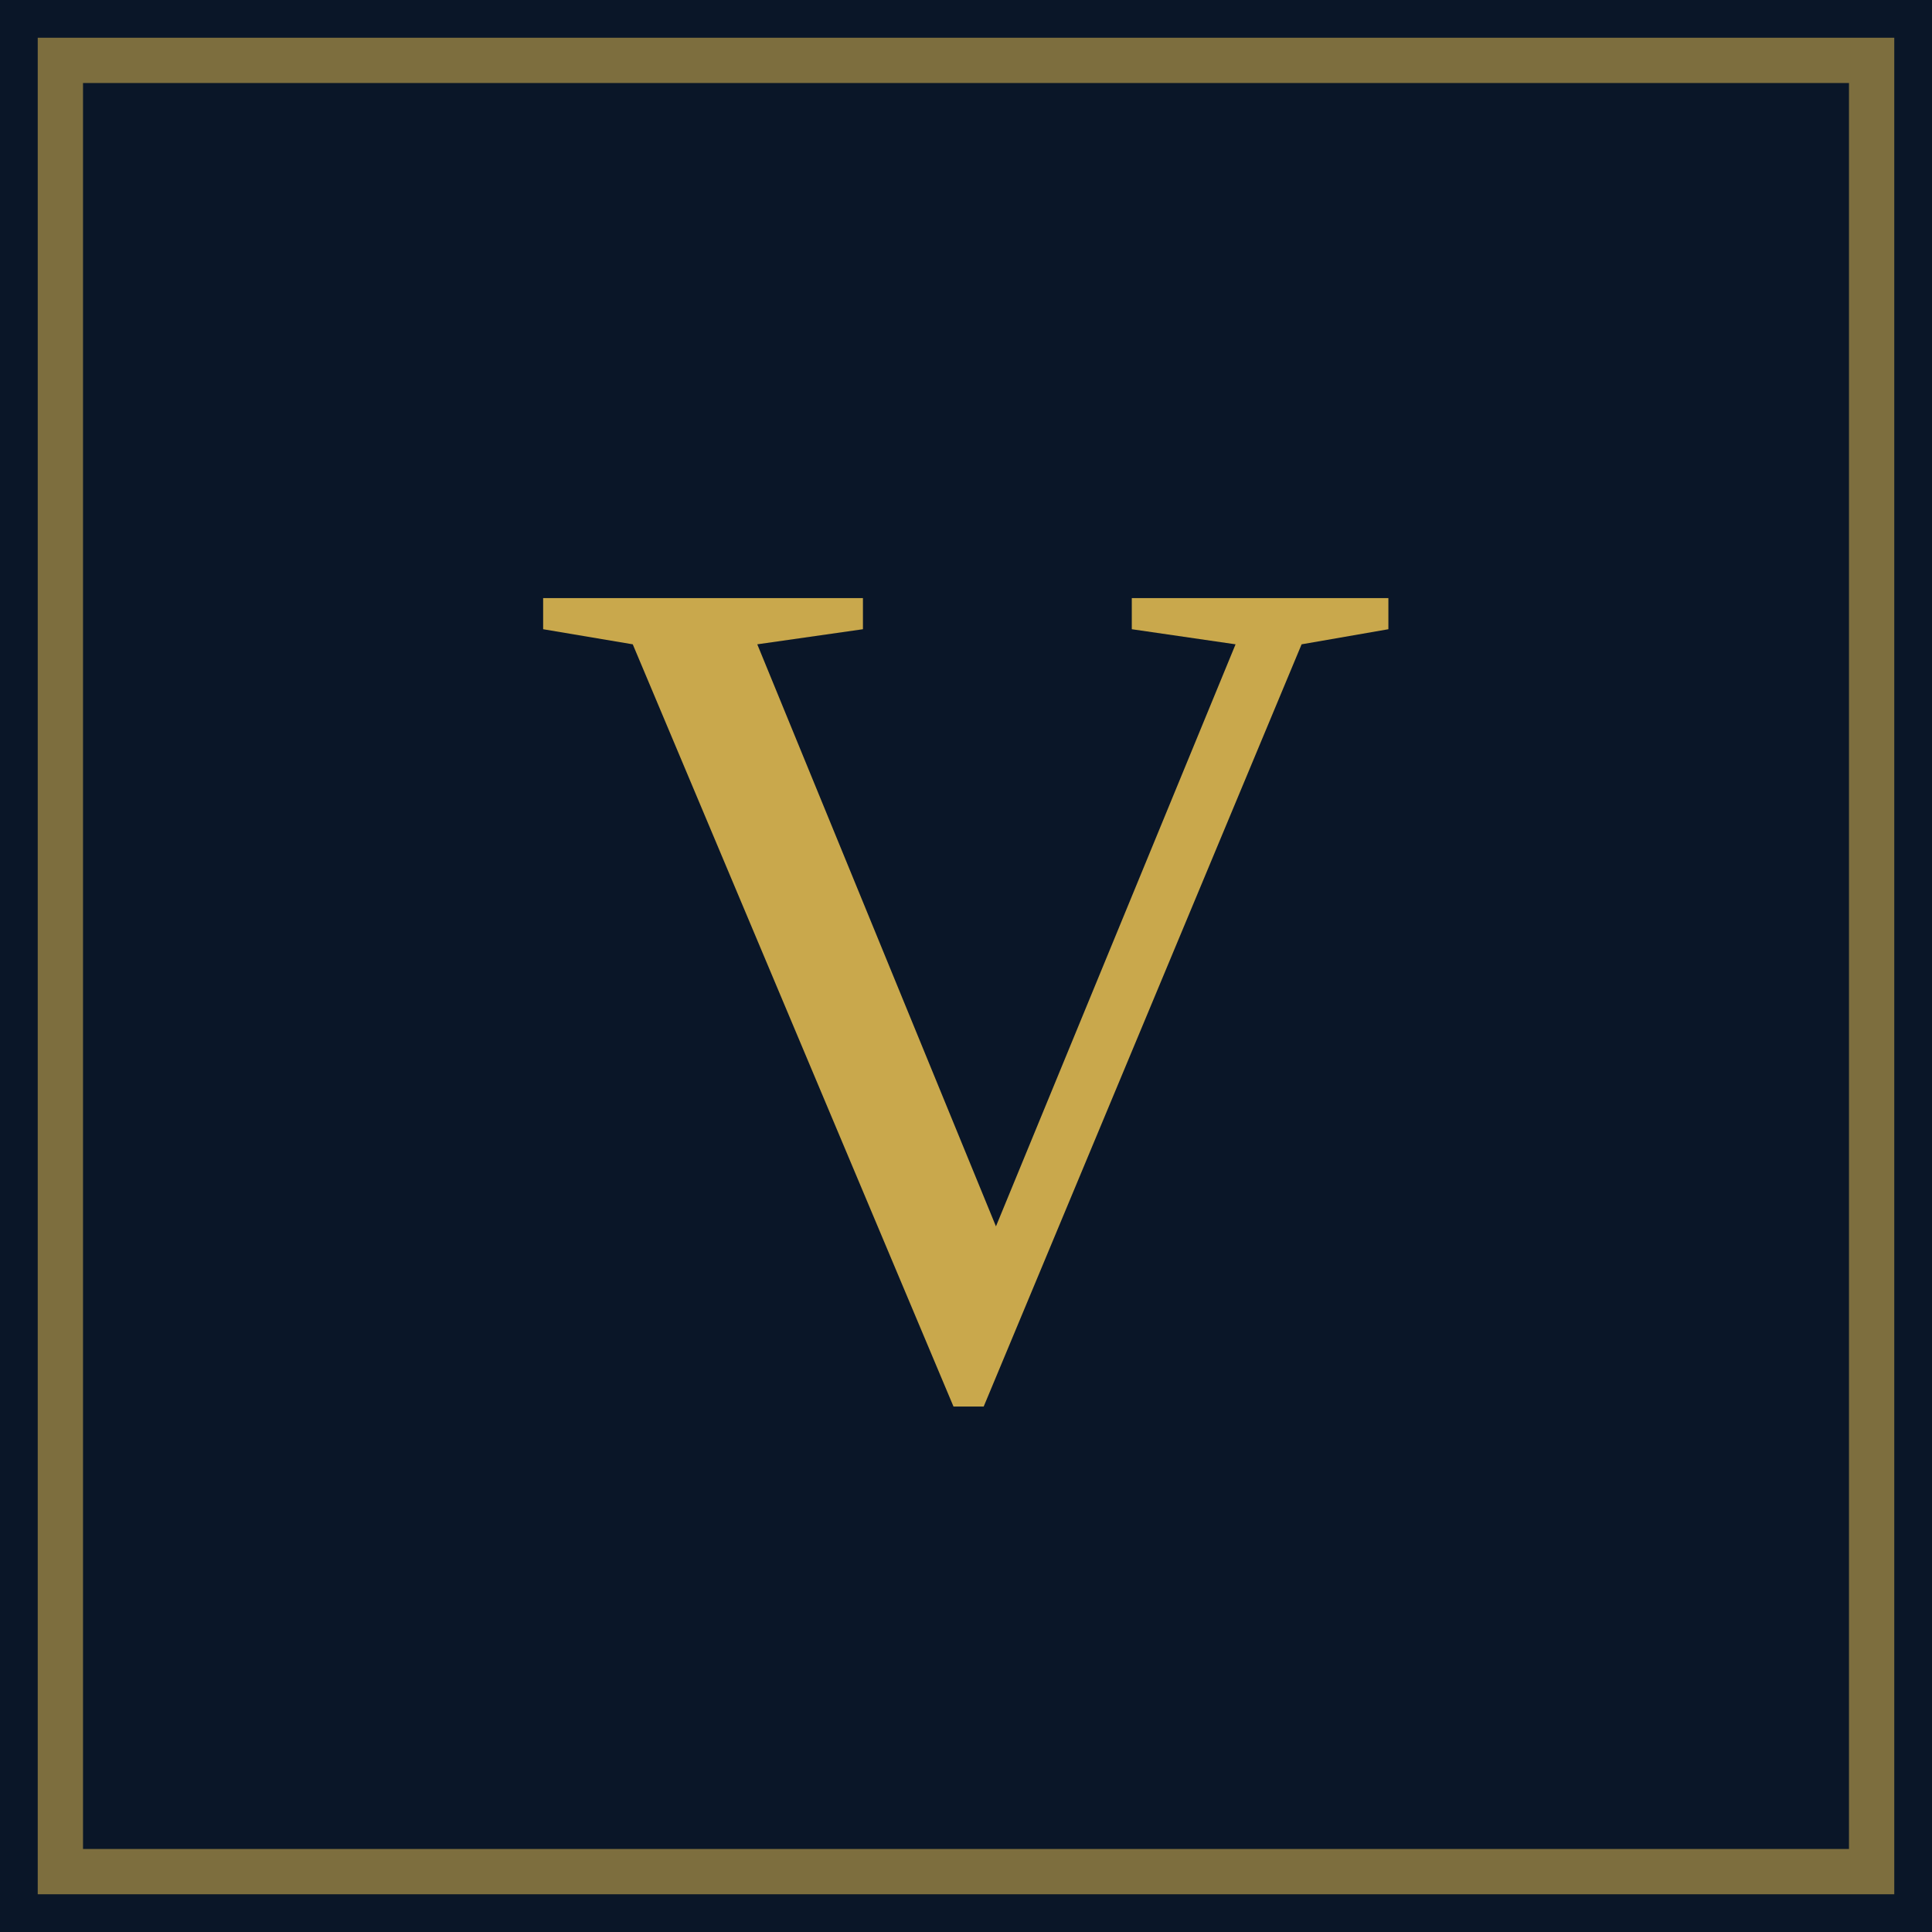
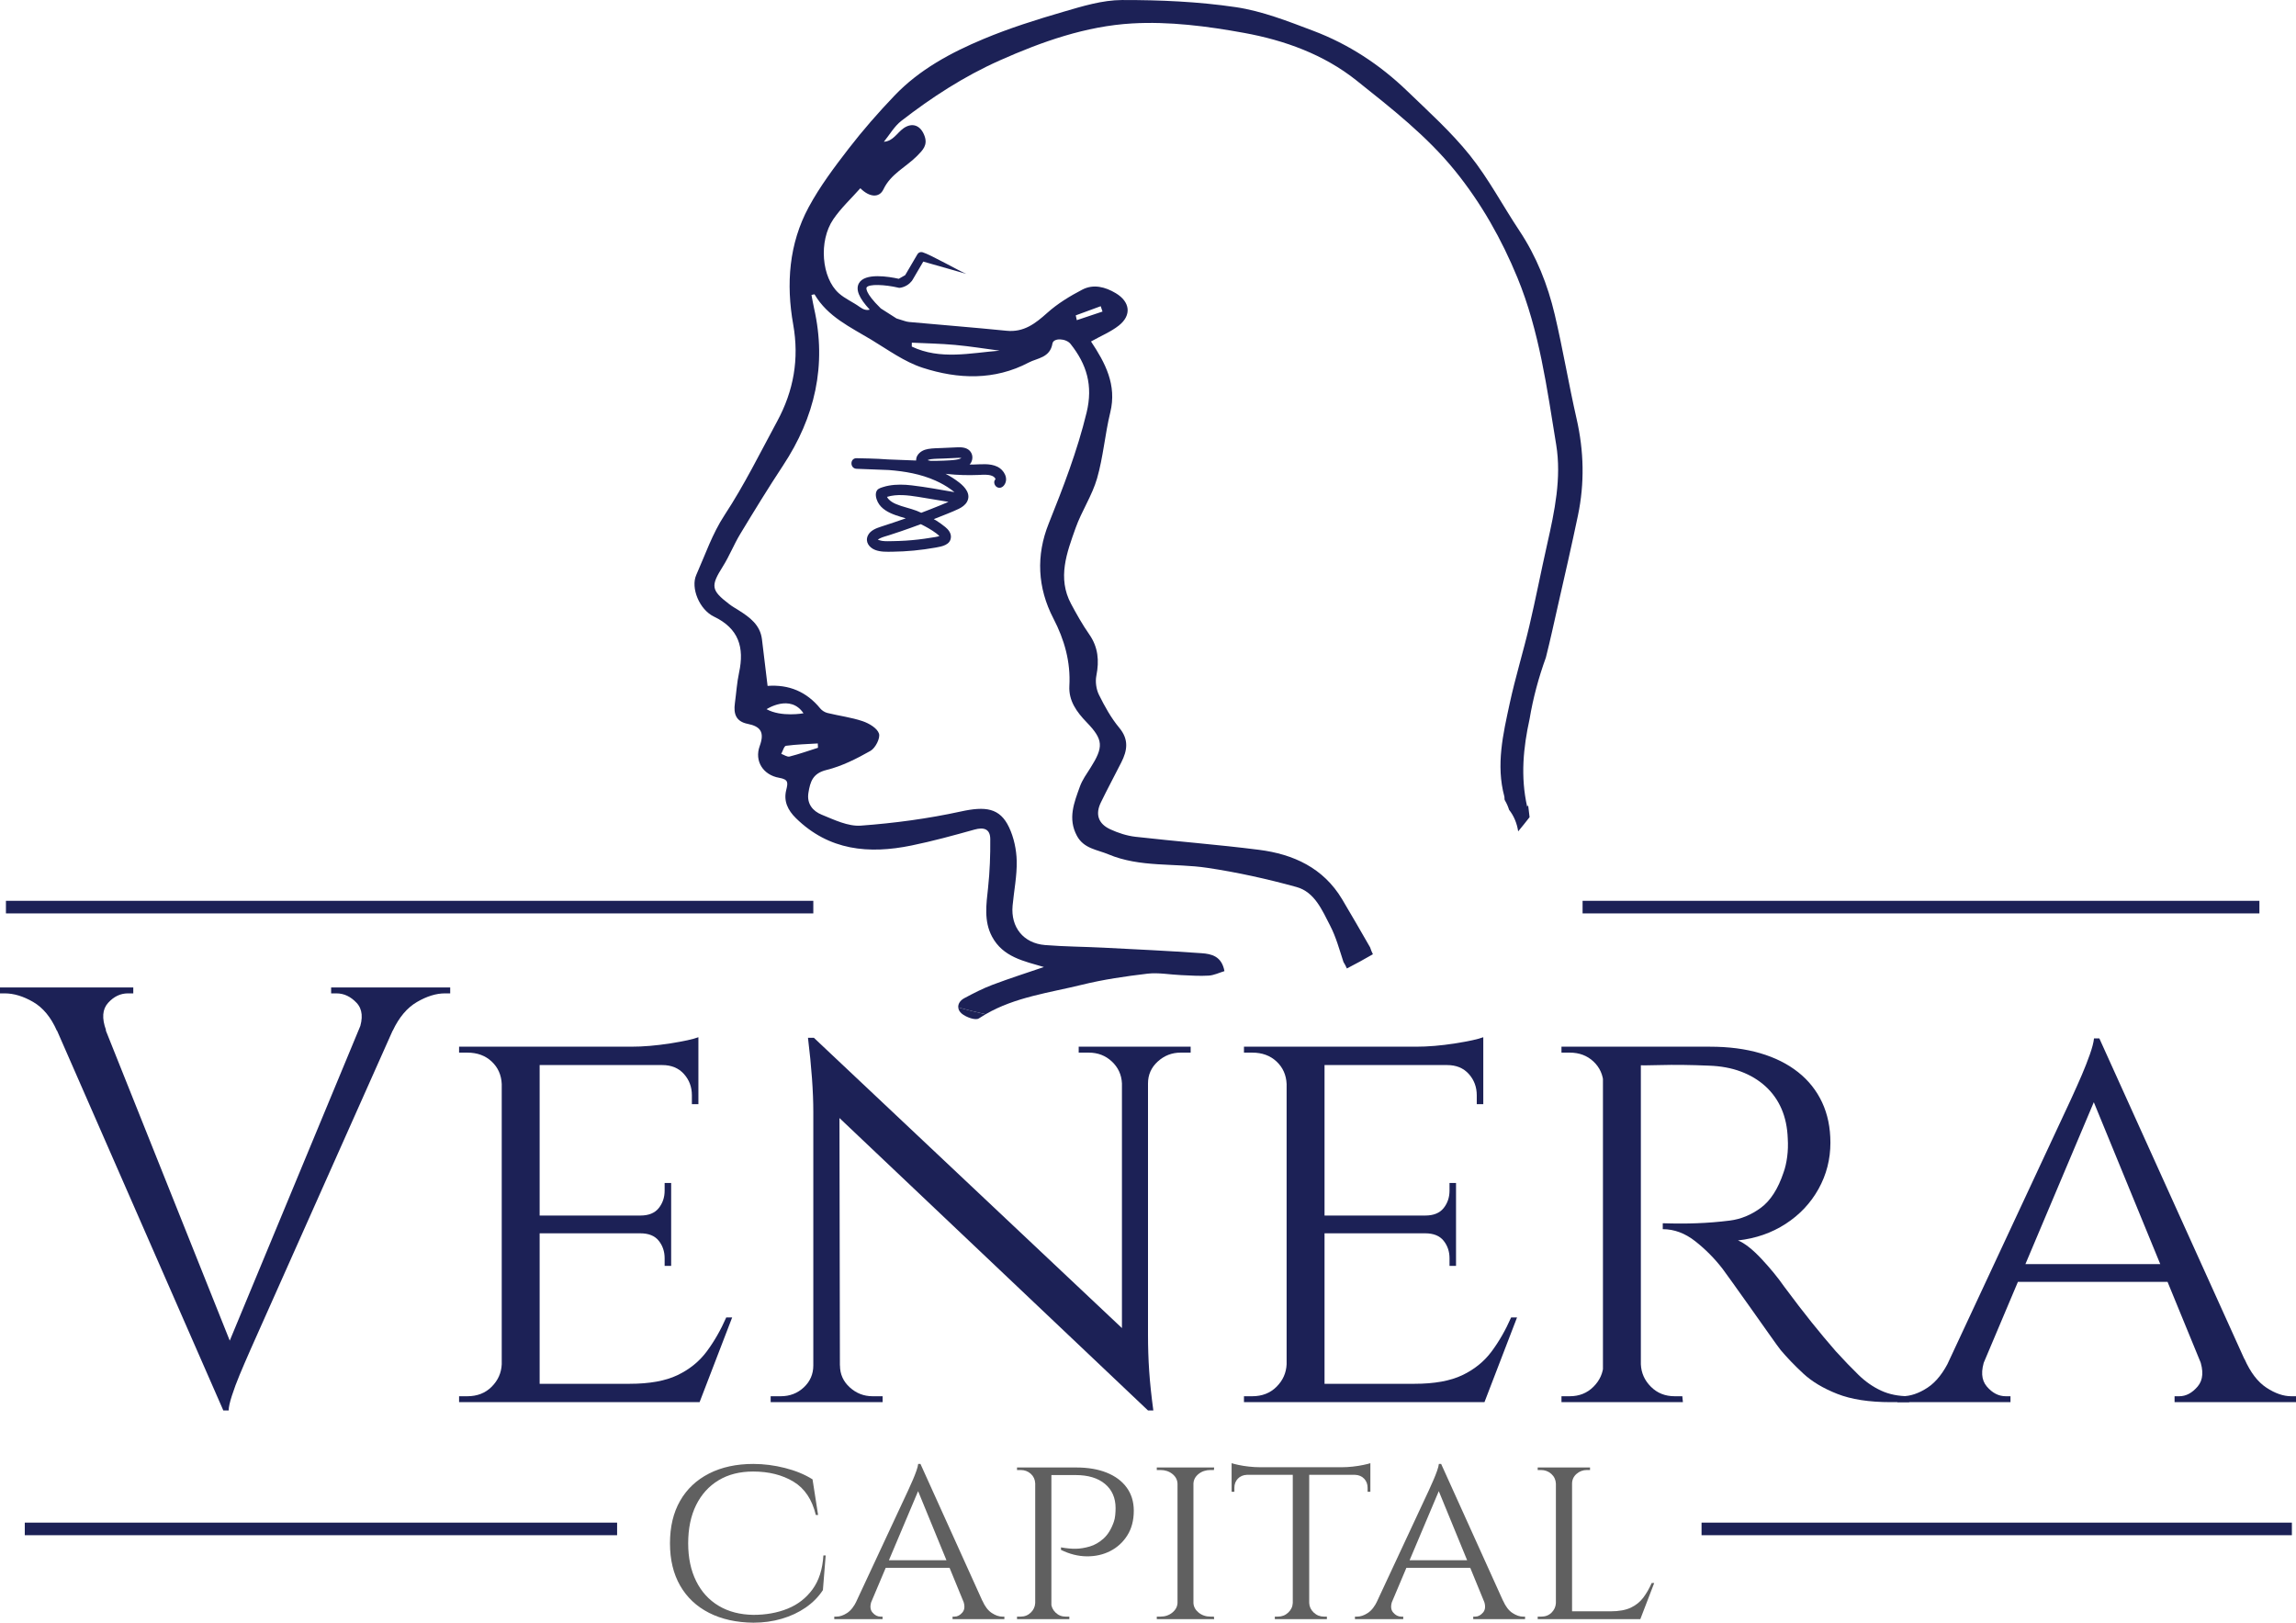
- <svg xmlns="http://www.w3.org/2000/svg" viewBox="0 0 32 32">
-   <rect width="32" height="32" fill="#0A1628" />
-   <rect x="1" y="1" width="30" height="30" fill="none" stroke="#C9A84C" stroke-width="0.75" opacity="0.6" />
-   <text x="16" y="23" font-family="Georgia, 'Times New Roman', serif" font-size="20" font-weight="300" fill="#C9A84C" text-anchor="middle" letter-spacing="-0.5">V</text>
+ <svg xmlns="http://www.w3.org/2000/svg" version="1.1" id="svg1" width="507.813" height="358.853" viewBox="0 0 507.813 358.853">
+   <defs id="defs1" />
+   <g id="g1">
+     <g id="group-R5">
+       <path id="path2" d="m 1595.37,1010.18 c 7.14,-5.94 22.78,-11.621 28.34,-7.93 3.68,2.45 7.42,4.73 11.19,6.91 -15.27,3.38 -30.37,7.15 -45.34,11.3 0.31,-3.65 2.18,-7.26 5.81,-10.28" style="fill:#1c2156;fill-opacity:1;fill-rule:nonzero;stroke:none" transform="matrix(0.1333333,0,0,-0.1333333,0,358.8533)" />
+       <path id="path3" d="m 1512.54,2123.06 c 23.95,-1.17 47.97,-1.56 71.82,-3.75 24.71,-2.26 49.25,-6.27 73.87,-9.52 -48.74,-3.82 -98.35,-15.73 -145.79,6.78 0.03,2.16 0.07,4.33 0.1,6.49 z m 313.31,60.48 c 1,-2.96 2,-5.92 3,-8.88 l -42.64,-14.28 c -0.59,2.64 -1.18,5.29 -1.77,7.94 13.81,5.07 27.61,10.14 41.41,15.22 z m -493.03,-675.2 c 0,0 -36.74,-6.8 -61.23,6.8 0,0 39.46,25.85 61.23,-6.8 z m 23.72,-50.03 c 0.11,-2.39 0.23,-4.78 0.34,-7.16 -15.69,-4.98 -31.25,-10.51 -47.18,-14.54 -3.96,-1 -9.14,2.84 -13.76,4.46 2.59,4.65 4.69,12.93 7.85,13.35 17.44,2.36 35.14,2.79 52.75,3.89 z m 1258.69,538.55 c -13.09,57.39 -22.7,115.57 -36.23,172.84 -11.68,49.39 -30.24,96.37 -58.69,139.1 -27.65,41.54 -51.08,86.3 -82.11,125.04 -31.02,38.71 -68.47,72.44 -104.37,107.02 -44.97,43.33 -96.77,77.28 -155.13,99.34 -42.03,15.89 -84.92,32.86 -128.9,39.35 -62.15,9.16 -125.67,11.95 -188.59,11.81 -32.6,-0.08 -65.76,-10.3 -97.59,-19.59 -44.6,-13 -89.19,-27.06 -132,-44.95 -54.38,-22.73 -106.57,-50.79 -147.95,-94.14 -26.72,-27.98 -52.35,-57.23 -75.97,-87.84 -23.88,-30.95 -47.68,-62.64 -66.18,-96.89 -32.9,-60.88 -37.69,-127.65 -25.77,-194.68 10.21,-57.38 0.71,-110.18 -26.49,-160.47 -28.25,-52.23 -54.6,-105.81 -87.11,-155.3 -20.77,-31.6 -32.28,-66.21 -47.19,-99.73 -9.53,-21.4 5.14,-57.47 29.34,-69.08 41.27,-19.79 50.62,-51.19 41.7,-92.69 -3.61,-16.79 -4.68,-34.13 -7,-51.2 -2.35,-17.27 1.71,-30.11 21.26,-33.99 20.88,-4.16 28.48,-13.49 19.98,-36.68 -9.19,-25.07 5.73,-48.19 32.21,-52.78 15.83,-2.74 14.69,-8.23 11.67,-20.63 -4.38,-17.97 2.46,-32.89 16.14,-46.32 54.99,-53.94 121.13,-59.83 191.67,-45.36 35.17,7.2 69.9,16.73 104.5,26.39 15.61,4.35 26.07,1.08 26.21,-15.51 0.24,-26.85 -0.74,-53.86 -3.59,-80.55 -2.96,-27.76 -7.26,-55.48 6.44,-81.29 18.19,-34.29 53.23,-40.84 86.11,-50.58 -28.01,-9.6 -56.94,-18.82 -85.32,-29.53 -16.06,-6.06 -31.49,-14.01 -46.65,-22.14 -7.11,-3.81 -10.55,-9.64 -10.07,-15.37 14.97,-4.15 30.07,-7.92 45.34,-11.3 49.37,28.62 105.56,35.57 159.56,48.86 35.66,8.77 72.33,14.1 108.86,18.42 18.27,2.16 37.21,-1.59 55.86,-2.36 15.27,-0.64 30.62,-1.81 45.82,-0.84 8.89,0.57 17.53,4.88 26.11,7.45 -4.53,24.9 -21.61,28.57 -37.98,29.73 -53.96,3.82 -108.01,6.38 -162.04,9.13 -32.5,1.66 -65.11,1.73 -97.51,4.38 -35.96,2.94 -57.19,29.63 -53.89,65.35 2.28,24.72 7.39,49.45 6.83,74.07 -0.42,18.78 -4.68,38.85 -12.66,55.79 -15.35,32.64 -39.51,35.16 -80.1,26.3 -54.41,-11.88 -110.17,-19.33 -165.73,-23.43 -21.25,-1.57 -44.25,9.68 -65.18,18.21 -14.29,5.83 -24.83,17.79 -21.84,36.23 2.96,18.25 7.02,32.26 29.9,37.87 25.52,6.26 50.04,18.65 73.09,31.73 8.1,4.6 16.5,21.06 14.05,28.63 -2.92,8.99 -16.46,16.95 -27.03,20.54 -18.83,6.38 -38.95,8.85 -58.37,13.61 -4.4,1.08 -9.17,4.01 -12.02,7.52 -22.76,27.93 -52.17,40.01 -87.36,37.41 -3.17,26.32 -6.14,51.92 -9.36,77.5 -2.99,23.75 -20.17,36.25 -38.44,47.81 -5.23,3.31 -10.67,6.35 -15.57,10.09 -30.7,23.45 -31.27,30.26 -10.82,62.76 10.81,17.19 18.31,36.43 28.83,53.83 23.09,38.18 46.4,76.27 70.97,113.5 52.86,80.11 72.95,166.29 51.48,260.89 -1.66,7.31 -2.86,14.71 -4.27,22.07 2.91,0.55 4.89,1.26 5.09,0.92 21.8,-37.15 59.66,-54.36 94.27,-75.27 27.67,-16.71 54.8,-36.62 84.98,-46.41 58.71,-19.05 119.27,-21.32 176.08,8.69 14.13,7.47 35.25,7.71 39.3,31.47 1.68,9.87 22.61,8.66 30.01,-0.66 26.77,-33.72 37.54,-68.79 26.65,-113.73 -15.44,-63.73 -38.74,-123.93 -62.96,-184.41 -21.03,-52.52 -18.71,-106.02 7.87,-157.21 18.23,-35.11 28.72,-71.76 26.48,-111.97 -1.37,-24.43 12.06,-43.03 28.56,-60.1 28,-28.98 28.47,-40.96 6.35,-75.84 -6.32,-9.98 -13.49,-19.86 -17.42,-30.81 -9.53,-26.53 -20.47,-53.03 -4.94,-81.81 11.54,-21.35 33.52,-22.82 52.1,-30.63 52.69,-22.15 109.57,-14.27 164.17,-22.43 49.85,-7.44 99.44,-18.41 148.03,-31.84 30.18,-8.34 42.51,-38.62 55.68,-63.96 9.79,-18.85 15.43,-39.87 22.14,-60.38 2.18,-3.41 4.08,-6.99 5.67,-10.74 14.61,7.5 29,15.38 43.17,23.6 -1.84,3.66 -3.39,7.46 -4.62,11.39 -15.7,27.17 -30.85,53.78 -46.52,79.94 -31.11,51.92 -80.72,74.6 -137.72,81.87 -68.11,8.68 -136.66,13.85 -204.9,21.61 -14.23,1.61 -28.64,6.31 -41.71,12.32 -20.24,9.33 -25.29,25.09 -15.81,44.58 10.87,22.35 22.64,44.25 33.88,66.42 9.99,19.72 12.98,37.89 -3.33,57.47 -13.61,16.34 -24.22,35.59 -33.72,54.76 -4.53,9.14 -6.25,21.64 -4.28,31.64 4.9,24.88 3.09,47.22 -11.85,68.64 -11.17,15.99 -20.82,33.15 -30.05,50.38 -23.14,43.2 -7.07,84.95 7.4,125.74 9.98,28.12 27.38,53.82 35.62,82.3 10.32,35.69 13.13,73.48 21.97,109.69 11.16,45.69 -8.48,82.29 -31.96,117.58 16.87,9.46 33.01,16.06 46.17,26.45 21.57,17.03 18.72,39.38 -5.02,53.6 -17.61,10.56 -37.14,15.6 -55.68,5.92 -20.54,-10.72 -40.95,-23.16 -58.11,-38.54 -19.88,-17.82 -38.86,-32.52 -67.57,-29.64 -53.83,5.42 -107.78,9.59 -161.65,14.55 -5.36,0.5 -10.54,2.89 -20.74,5.83 l -26.42,16.86 0.07,0.06 c -27.21,26.55 -23.51,34.12 -23.34,34.43 3.39,6.15 30.17,4.95 52.33,-0.2 0.74,-0.27 1.55,-0.35 2.38,-0.33 0.06,0.01 0.11,-0.03 0.17,-0.02 0.11,0.01 0.23,0.03 0.35,0.04 2.19,0.26 12.32,2 19.17,10.69 0.15,0.14 0.34,0.23 0.48,0.39 0.65,0.78 1.11,1.62 1.62,2.49 l 15.33,26.15 c 0.74,1.25 1.47,2.51 2.21,3.77 l 71.32,-20.32 c -13,5.36 -59.1,31.83 -72.58,35.85 -3.03,0.9 -6.67,-0.35 -8.3,-3.13 -6.1,-10.41 -12.21,-20.82 -18.31,-31.23 -0.03,-0.05 -0.32,-0.55 -0.75,-1.28 -0.47,-0.8 -0.94,-1.6 -1.41,-2.4 -3.54,-2 -7.07,-4.01 -10.61,-6.01 -16.53,3.66 -56.3,10.34 -66.11,-7.44 -5.73,-10.36 0,-24.38 17.93,-43.68 -5.16,-1.56 -10.35,-0.11 -16.58,4.4 -11.19,8.12 -24.51,13.64 -34.7,22.76 -28.66,25.65 -33.77,86.45 -9.19,122.62 12.67,18.67 29.71,34.37 44.89,51.54 15.08,-15.14 31.43,-16.42 38.31,-1.87 12.29,25.97 37.83,37.06 56.28,55.9 8.99,9.19 17.35,17.35 12.03,32.4 -6.15,17.41 -19.89,23.49 -34.92,13.07 -5.61,-3.9 -9.98,-9.56 -15.15,-14.16 -4.5,-4 -9.33,-7.63 -17.54,-8.31 9.55,11.69 17.32,25.66 28.95,34.66 50.67,39.22 103.84,73.79 163.07,100.2 70.61,31.47 143.33,56.95 219.48,61.42 61.62,3.62 125.03,-4.55 186.15,-15.69 66.99,-12.21 132.18,-35.67 186.36,-78.88 57.84,-46.14 116.69,-92 163.61,-149.96 43.35,-53.56 77.07,-113.24 103.35,-177.12 36.54,-88.85 48.96,-183.43 64.3,-277 9.05,-55.23 -2.63,-110.53 -14.92,-164.91 -10.24,-45.29 -19.03,-90.92 -29.69,-136.1 -10.13,-42.94 -23.22,-85.21 -32.53,-128.31 -10.96,-50.75 -22.98,-101.87 -8.85,-154.25 0.53,-1.99 -0.17,-4.52 0.8,-6.16 3.25,-5.54 5.5,-10.8 7.05,-15.87 8.12,-10.23 13.16,-22.72 15.08,-35.79 6.43,7.75 12.76,15.59 18.93,23.57 -0.87,6.56 -1.67,13.11 -2.37,19.68 -0.56,-0.75 -1.09,-1.54 -1.65,-2.29 0,0 0,0.01 0,0.02 -0.01,-0.01 -0.01,-0.02 -0.02,-0.02 -11.24,49.98 -6.38,98.12 4.1,145.71 5.68,34.05 14.83,68.22 26.96,101.64 7.23,28.29 13.3,56.92 19.8,85.4 11.41,49.94 22.83,99.89 33.36,150.03 11.25,53.6 10.01,107.02 -2.22,160.65" style="fill:#1c2156;fill-opacity:1;fill-rule:nonzero;stroke:none" transform="matrix(0.1333333,0,0,-0.1333333,0,358.8533)" />
+       <path id="path4" d="m 1651.32,1896.62 c 0,0.04 0,0.02 0,0.07 -0.01,0.77 0.58,0.75 0,-0.07 z m -57.06,34.87 c -2.46,-1.6 -5.66,-2.15 -8.52,-2.59 -6.66,-1 -13.51,-1.24 -20.23,-1.53 -7.23,-0.3 -14.47,-0.39 -21.72,-0.34 -0.94,0.18 -1.89,0.33 -2.83,0.54 -0.77,0.17 -1.52,0.43 -2.29,0.63 1.78,0.86 3.73,1.37 5.7,1.62 6.76,0.87 13.74,0.76 20.54,1.07 7.4,0.34 14.81,0.69 22.21,1.02 2.17,0.09 5.65,0.24 7.13,-0.01 0.07,-0.01 0.23,-0.05 0.43,-0.1 -0.13,-0.1 -0.2,-0.17 -0.42,-0.31 z m -58.05,-2.39 c 0.03,0.01 0.13,-0.05 0.23,-0.21 -0.1,0.16 -0.2,0.22 -0.23,0.21 z m 24.04,-75.6 c -10.63,-4.36 -21.33,-8.57 -32.08,-12.62 -2.5,1.07 -4.94,2.29 -7.48,3.26 -11.3,4.35 -23.44,6.52 -34.56,11.29 -4.48,1.93 -8.73,4.39 -12.08,7.97 -1.26,1.35 -2.08,2.6 -2.65,3.88 16.32,5.08 34.91,2.67 51.34,0.09 16.89,-2.65 33.74,-5.54 50.61,-8.37 -4.36,-1.86 -8.72,-3.7 -13.1,-5.5 z m -7.16,-46.71 c 1.87,-1.38 3.52,-2.95 5.22,-4.49 -4.23,-1.53 -10.45,-2.14 -15.02,-2.91 -13.46,-2.27 -27.02,-3.8 -40.64,-4.68 -7.1,-0.45 -14.21,-0.73 -21.33,-0.83 -5.93,-0.09 -12.1,-0.45 -18,0.39 0.56,-0.08 -2.12,0.43 -2.6,0.55 -1.09,0.26 -2.18,0.56 -3.23,0.95 -0.11,0.04 -0.13,0.04 -0.2,0.07 -0.38,0.18 -0.74,0.39 -1.11,0.59 -0.01,-0.01 0.04,0.03 0.02,0.02 0.39,0.32 2.25,1.42 3.23,1.93 4.36,2.25 10.19,3.67 15.33,5.32 6.47,2.08 12.94,4.21 19.38,6.4 11.15,3.78 22.22,7.81 33.26,11.91 8.98,-4.35 17.68,-9.3 25.69,-15.22 z m 7.68,-3.38 c 0.12,0.05 0.24,0.11 0.36,0.17 -0.12,-0.08 -0.25,-0.14 -0.38,-0.21 0.01,0.01 0.02,0.03 0.02,0.04 z m -105.33,-7.71 c -0.4,-0.34 -0.29,-0.24 0,0.02 0,-0.01 -0.01,-0.01 0,-0.02 z m -0.11,1.18 v 0.01 z m 199.36,120.33 c -12.74,6.21 -27.53,3.91 -41.17,3.68 -1.72,-0.03 -3.44,0.08 -5.15,0.07 0.73,0.88 1.53,1.68 2.13,2.7 3.88,6.61 3.29,14.99 -2.27,20.45 -5.33,5.22 -13.38,5.66 -20.39,5.37 -8.12,-0.33 -16.24,-0.74 -24.36,-1.11 -7.94,-0.36 -16.04,-0.31 -23.89,-1.63 -7.14,-1.2 -14,-4.53 -17.84,-10.91 -1.57,-2.6 -2.09,-5.44 -2.1,-8.24 -15.55,0.53 -31.1,1.18 -46.65,1.8 -10.54,0.81 -21.05,1.27 -31.39,1.56 -6.92,0.2 -13.83,0.33 -20.75,0.46 -11.32,0.21 -11.25,-17.11 0,-17.55 17.87,-0.69 35.74,-1.37 53.61,-2.07 26.6,-2.09 52.92,-6.61 77.34,-17.54 9.1,-4.07 17.86,-8.96 25.92,-14.84 1.81,-1.33 3.71,-2.75 5.51,-4.28 -23.57,4.07 -47.17,8.46 -70.89,11.26 -12.74,1.5 -25.56,1.83 -38.23,-0.48 -3,-0.55 -5.98,-1.27 -8.88,-2.22 -3.48,-1.13 -8,-2.29 -10.25,-5.31 -4.02,-5.38 -1.77,-14 0.96,-19.49 5.75,-11.55 18.12,-17.89 29.73,-21.96 5.56,-1.95 11.21,-3.57 16.83,-5.26 -13.66,-4.77 -27.37,-9.39 -41.15,-13.82 -8.16,-2.62 -17.84,-6.38 -21.72,-14.67 -4.95,-10.57 2.17,-19.99 11.89,-23.84 9.12,-3.61 19.46,-3.14 29.08,-3.02 11.85,0.15 23.7,0.8 35.5,1.93 12.06,1.17 24.1,2.81 36.03,4.95 10.22,1.82 24.71,4.31 25.24,17.5 0.27,6.75 -4.34,12.47 -9.29,16.51 -4.7,3.85 -9.68,7.41 -14.8,10.68 -1.4,0.9 -2.92,1.6 -4.35,2.46 7.48,2.94 14.99,5.8 22.41,8.9 6.34,2.64 12.82,5.13 18.98,8.17 5.3,2.61 10.68,6.25 13.64,11.52 7.22,12.85 -3.14,24.58 -12.8,32.13 -7.2,5.63 -14.83,10.41 -22.75,14.56 0.79,-0.09 1.56,-0.25 2.34,-0.33 17.63,-1.91 35.37,-2.38 53.08,-1.63 7.11,0.31 15.28,1.17 22,-1.62 2.32,-0.96 4.01,-2.48 4.92,-3.97 0.15,-0.25 0.22,-0.37 0.3,-0.51 0.08,-0.28 0.14,-0.75 0.19,-1.08 -0.29,-0.37 -0.68,-0.86 -0.74,-0.95 -2.83,-3.8 -0.62,-9.8 3.14,-12 4.48,-2.62 9.17,-0.67 12.01,3.15 8.09,10.88 -0.29,25.33 -10.97,30.52" style="fill:#1c2156;fill-opacity:1;fill-rule:nonzero;stroke:none" transform="matrix(0.1333333,0,0,-0.1333333,0,358.8533)" />
+       <path id="path5" d="m 2537.33,1499.13 c 0,0 0,0 0,0.01 -10.48,-47.59 -15.34,-95.73 -4.1,-145.71 0.01,0 0.01,0.01 0.02,0.02 -11.25,49.97 -6.39,98.1 4.08,145.68" style="fill:#1c2156;fill-opacity:1;fill-rule:nonzero;stroke:none" transform="matrix(0.1333333,0,0,-0.1333333,0,358.8533)" />
+       <path id="path6" d="m 1651.32,1896.62 c 0.58,0.82 -0.01,0.84 0,0.07 0,-0.05 0,-0.03 0,-0.07" style="fill:#1c2156;fill-opacity:1;fill-rule:nonzero;stroke:none" transform="matrix(0.1333333,0,0,-0.1333333,0,358.8533)" />
+       <path id="path7" d="m 1455.44,1795.7 c -0.01,0.01 0,0.01 0,0.02 -0.29,-0.26 -0.4,-0.36 0,-0.02" style="fill:#1c2156;fill-opacity:1;fill-rule:nonzero;stroke:none" transform="matrix(0.1333333,0,0,-0.1333333,0,358.8533)" />
+       <path id="path8" d="m 1560.77,1803.41 c 0,-0.01 -0.01,-0.03 -0.02,-0.04 0.13,0.07 0.26,0.13 0.38,0.21 -0.12,-0.06 -0.24,-0.12 -0.36,-0.17" style="fill:#1c2156;fill-opacity:1;fill-rule:nonzero;stroke:none" transform="matrix(0.1333333,0,0,-0.1333333,0,358.8533)" />
+       <path id="path9" d="m 1492.36,2213.99 c -0.06,-0.01 -0.11,0.03 -0.17,0.02 v -0.04 c 0,0 0.14,0.02 0.17,0.02" style="fill:#1c2156;fill-opacity:1;fill-rule:nonzero;stroke:none" transform="matrix(0.1333333,0,0,-0.1333333,0,358.8533)" />
+       <path id="path10" d="m 595.469,982.859 c 7.203,19.651 5.894,34.721 -3.93,45.191 -9.828,10.48 -20.973,15.73 -33.41,15.73 h -8.848 v 9.82 h 197.512 v -9.82 h -8.844 c -14.418,0 -29.82,-4.76 -46.187,-14.25 -16.379,-9.5 -29.813,-25.39 -40.282,-47.659 z m -225.02,-630.847 -8.847,68.789 261.382,629.859 h 58.954 L 415.648,453.219 c -7.214,-16.379 -13.265,-30.457 -18.175,-42.25 -4.914,-11.789 -9.188,-23.258 -12.778,-34.391 -3.605,-11.129 -5.402,-19.316 -5.402,-24.566 z m 0,0 L 65.836,1047.71 H 149.355 L 390.098,445.359 Z M 175.891,982.859 94.332,981.871 c -9.828,22.269 -22.941,38.159 -39.309,47.659 -16.379,9.49 -32.105,14.25 -47.16,14.25 H 0 v 9.82 h 221.09 v -9.82 h -8.844 c -12.449,0 -23.433,-5.25 -32.922,-15.73 -9.5,-10.47 -10.652,-25.54 -3.433,-45.191" style="fill:#1c2156;fill-opacity:1;fill-rule:nonzero;stroke:none" transform="matrix(0.1333333,0,0,-0.1333333,0,358.8533)" />
+       <path id="path11" d="m 1158.51,927.828 v -67.797 h -10.81 v 14.739 c 0,13.75 -4.42,25.55 -13.27,35.371 -8.84,9.828 -20.8,14.738 -35.87,14.738 v 2.949 z m -45.2,-280.047 V 591.77 h -10.81 v 12.781 c 0,11.129 -3.29,20.789 -9.83,28.98 -6.56,8.188 -16.7,12.289 -30.46,12.289 v 1.961 z m 0,81.559 v -56.012 h -51.1 v 1.973 c 13.76,0 23.9,4.078 30.46,12.277 6.54,8.184 9.83,17.844 9.83,28.992 v 12.77 z m 45.2,241.719 v -25.547 l -112.03,9.828 c 20.3,0 41.92,1.801 64.86,5.41 22.92,3.59 38.65,7.031 47.17,10.309 z m 56.01,-464.77 -54.05,-140.519 h -149.36 l 33.41,30.46 c 32.75,0 59.11,4.739 79.1,14.25 19.98,9.489 36.19,22.598 48.64,39.301 12.44,16.707 23.25,35.528 32.43,56.508 z m -55.03,-110.059 -1.97,-30.46 H 893.199 v 30.46 z m -46.18,279.071 V 645.82 H 893.199 v 29.481 z m 45.2,280.039 V 924.879 H 893.199 v 30.461 z m -263.35,0 V 365.77 h -62.887 v 589.57 z m -60.922,-526.68 12.774,-62.89 h -85.489 v 9.82 h 13.758 c 16.367,0 29.801,5.238 40.289,15.73 10.469,10.461 16.039,22.918 16.703,37.34 z m 0,464.77 h -1.965 c -0.664,15.07 -6.234,27.519 -16.703,37.351 -10.488,9.821 -23.922,14.731 -40.289,14.731 h -13.758 v 9.828 h 85.489 l -12.774,-61.91" style="fill:#1c2156;fill-opacity:1;fill-rule:nonzero;stroke:none" transform="matrix(0.1333333,0,0,-0.1333333,0,358.8533)" />
+       <path id="path12" d="m 1901.35,894.422 v 60.918 h 73.7 v -9.828 h -16.71 c -14.41,0 -27.02,-4.91 -37.82,-14.731 -10.81,-9.832 -16.22,-21.953 -16.22,-36.359 z m 2.95,60.918 V 477.789 c 0,-20.98 0.65,-41.117 1.97,-60.43 1.3,-19.339 3.59,-41.121 6.87,-65.347 h -8.84 l -43.23,52.078 v 551.25 z m -43.23,-60.918 c -0.66,14.406 -6.24,26.527 -16.71,36.359 -10.48,9.821 -23.26,14.731 -38.32,14.731 h -16.7 v 9.828 h 73.69 V 894.422 Z M 1393.34,426.691 c 0,-14.421 5.41,-26.531 16.21,-36.351 10.81,-9.84 23.41,-14.75 37.83,-14.75 h 16.71 v -9.82 h -73.7 v 60.921 z m -43.24,543.387 544.38,-512.918 9.82,-105.148 -544.37,515.879 z m 0,0 42.25,-55.019 0.99,-549.289 h -44.22 v 481.48 c 0,33.41 -2.95,74.352 -8.84,122.828 z m 1.97,-543.387 V 365.77 h -73.7 v 9.82 h 16.71 c 15.06,0 27.83,4.91 38.32,14.75 10.47,9.82 15.72,21.93 15.72,36.351 h 2.95" style="fill:#1c2156;fill-opacity:1;fill-rule:nonzero;stroke:none" transform="matrix(0.1333333,0,0,-0.1333333,0,358.8533)" />
+       <path id="path13" d="m 2460.47,927.828 v -67.797 h -10.82 v 14.739 c 0,13.75 -4.42,25.55 -13.26,35.371 -8.85,9.828 -20.8,14.738 -35.86,14.738 v 2.949 z M 2415.25,647.781 V 591.77 h -10.8 v 12.781 c 0,11.129 -3.28,20.789 -9.82,28.98 -6.56,8.188 -16.7,12.289 -30.47,12.289 v 1.961 z m 0,81.559 v -56.012 h -51.09 v 1.973 c 13.77,0 23.91,4.078 30.47,12.277 6.54,8.184 9.82,17.844 9.82,28.992 v 12.77 z m 45.22,241.719 v -25.547 l -112.03,9.828 c 20.31,0 41.91,1.801 64.86,5.41 22.91,3.59 38.63,7.031 47.17,10.309 z m 55.99,-464.77 -54.04,-140.519 h -149.35 l 33.41,30.46 c 32.74,0 59.11,4.739 79.11,14.25 19.96,9.489 36.19,22.598 48.63,39.301 12.44,16.707 23.24,35.528 32.42,56.508 z m -55.01,-110.059 -1.98,-30.46 h -264.31 v 30.46 z m -46.2,279.071 V 645.82 h -220.09 v 29.481 z m 45.22,280.039 v -30.461 h -265.31 v 30.461 z m -263.34,0 V 365.77 h -62.89 v 589.57 z m -60.94,-526.68 12.77,-62.89 h -85.48 v 9.82 h 13.77 c 16.36,0 29.78,5.238 40.27,15.73 10.49,10.461 16.05,22.918 16.72,37.34 z m 0,464.77 h -1.95 c -0.67,15.07 -6.23,27.519 -16.72,37.351 -10.49,9.821 -23.91,14.731 -40.27,14.731 h -13.77 v 9.828 h 85.48 l -12.77,-61.91" style="fill:#1c2156;fill-opacity:1;fill-rule:nonzero;stroke:none" transform="matrix(0.1333333,0,0,-0.1333333,0,358.8533)" />
+       <path id="path14" d="m 2836.81,955.34 c 30.78,0 58.46,-3.602 83.02,-10.801 24.57,-7.219 45.53,-17.699 62.89,-31.449 17.36,-13.762 30.62,-30.469 39.8,-50.11 9.17,-19.652 13.76,-41.941 13.76,-66.82 0,-27.519 -6.55,-53.07 -19.65,-76.648 -13.11,-23.582 -31.3,-42.91 -54.54,-57.973 -23.26,-15.078 -49.62,-24.25 -79.1,-27.519 11.13,-4.59 24.07,-14.739 38.82,-30.461 14.73,-15.719 27.34,-31.118 37.83,-46.18 17.02,-22.938 32.25,-42.738 45.68,-59.449 13.42,-16.7 26.69,-32.59 39.81,-47.66 13.75,-15.079 26.35,-28.168 37.82,-39.301 11.45,-11.149 23.91,-19.821 37.34,-26.039 13.42,-6.231 28.99,-9.34 46.67,-9.34 v -9.82 h -30.46 c -36.03,0 -65.68,4.582 -88.92,13.761 -23.26,9.16 -42.1,20.457 -56.51,33.891 -14.41,13.418 -26.86,26.367 -37.33,38.816 -2.63,3.262 -8.69,11.621 -18.18,25.051 -9.51,13.43 -19.82,28.012 -30.95,43.731 -11.15,15.718 -21.3,29.968 -30.46,42.75 -9.19,12.769 -14.75,20.468 -16.71,23.089 -13.11,17.02 -28.17,32.262 -45.2,45.7 -17.04,13.41 -35.05,20.132 -54.05,20.132 v 9.829 c 20.96,-0.661 39.63,-0.661 56.02,0 18.33,0.64 36.68,2.121 55.02,4.421 18.34,2.289 35.53,9.34 51.59,21.129 16.05,11.789 28.65,31.442 37.83,58.961 2.61,7.199 4.57,15.719 5.9,25.547 1.3,9.82 1.62,19.973 0.98,30.453 -0.66,18.328 -4.1,34.719 -10.32,49.129 -6.24,14.41 -15.07,26.86 -26.53,37.352 -11.46,10.468 -25.06,18.668 -40.78,24.558 -15.72,5.899 -33.41,9.168 -53.06,9.828 -30.8,1.301 -57.65,1.622 -80.57,0.981 -22.94,-0.649 -34.4,-0.649 -34.4,0 0,0.641 -0.83,3.441 -2.45,8.351 -1.65,4.918 -4.1,12.282 -7.37,22.11 z M 2718.89,428.66 h 2.95 c 0.64,-14.422 6.22,-26.879 16.7,-37.34 10.47,-10.492 23.59,-15.73 39.31,-15.73 h 12.78 l 0.97,-9.82 h -84.5 z m 2.95,526.68 V 365.77 h -62.88 v 589.57 z m -59.95,-526.68 11.8,-62.89 h -83.52 v 9.82 h 13.76 c 15.72,0 28.81,5.238 39.3,15.73 10.47,10.461 16.05,22.918 16.7,37.34 z m 0,464.77 h -1.96 c -0.65,15.07 -6.23,27.519 -16.7,37.351 -10.49,9.821 -23.58,14.731 -39.3,14.731 h -13.76 v 9.828 h 83.52 l -11.8,-61.91" style="fill:#1c2156;fill-opacity:1;fill-rule:nonzero;stroke:none" transform="matrix(0.1333333,0,0,-0.1333333,0,358.8533)" />
+       <path id="path15" d="m 3648.45,437.5 h 74.68 c 9.83,-22.281 21.94,-38.172 36.36,-47.66 14.4,-9.5 28.16,-14.25 41.27,-14.25 h 7.86 v -9.82 h -201.44 v 9.82 h 7.86 c 11.13,0 21.28,5.41 30.47,16.211 9.16,10.808 10.14,26.051 2.94,45.699 z m -166.06,531.602 270.22,-597.43 h -77.63 l -209.3,509.976 z m 115.95,-374.383 v -29.481 h -260.4 v 29.481 z m -115.95,374.383 6.88,-67.801 -225.02,-532.582 h -61.91 l 232.88,499.172 c 7.2,15.718 13.27,29.3 18.18,40.781 4.91,11.449 9.33,22.746 13.27,33.898 3.93,11.129 6.21,19.981 6.87,26.532 z M 3292.74,437.5 c -7.21,-19.648 -6.24,-34.891 2.95,-45.699 9.16,-10.801 19.65,-16.211 31.44,-16.211 h 7.86 v -9.82 h -187.68 v 9.82 h 7.87 c 13.76,0 27.83,4.75 42.25,14.25 14.4,9.488 26.85,25.379 37.34,47.66 h 57.97" style="fill:#1c2156;fill-opacity:1;fill-rule:nonzero;stroke:none" transform="matrix(0.1333333,0,0,-0.1333333,0,358.8533)" />
+       <path id="path16" d="m 1369.64,111.52 -4.61,-57.442 C 1357.75,42.898 1348.26,33.262 1336.52,25.148 1324.78,17.039 1311.5,10.828 1296.68,6.488 1281.87,2.16 1266.22,0 1249.73,0 c -28.24,0.281 -52.77,5.73 -73.59,16.34 -20.82,10.629 -36.83,25.719 -48.01,45.289 -11.18,19.562 -16.77,42.91 -16.77,70.019 0,27.391 5.59,50.872 16.77,70.442 11.18,19.558 27.19,34.648 48.01,45.281 20.82,10.617 45.35,15.938 73.59,15.938 17.33,0 34.8,-2.25 52.4,-6.707 17.62,-4.481 32.85,-10.774 45.71,-18.872 l 9.22,-59.121 h -3.77 c -6.16,25.711 -18.52,44.161 -37.11,55.34 -18.59,11.18 -40.88,16.77 -66.87,16.77 -22.09,0 -41.17,-4.809 -57.23,-14.457 -16.08,-9.641 -28.52,-23.34 -37.32,-41.09 -8.8,-17.75 -13.21,-38.922 -13.21,-63.524 0,-24.046 4.41,-44.929 13.21,-62.679 8.8,-17.75 21.31,-31.438 37.53,-41.09 16.2,-9.641 35.35,-14.609 57.44,-14.891 20.96,0 39.89,3.422 56.81,10.281 16.91,6.84 30.67,17.539 41.3,32.07 10.62,14.531 16.62,33.262 18.02,56.18 h 3.78" style="fill:#606060;fill-opacity:1;fill-rule:nonzero;stroke:none" transform="matrix(0.1333333,0,0,-0.1333333,0,358.8533)" />
+       <path id="path17" d="m 1597.72,36.469 h 31.86 c 4.2,-9.5 9.37,-16.289 15.52,-20.328 6.15,-4.051 12.01,-6.082 17.61,-6.082 h 3.35 V 5.871 h -85.95 v 4.188 h 3.36 c 4.75,0 9.07,2.301 12.99,6.922 3.92,4.609 4.34,11.109 1.26,19.488 z M 1526.87,263.309 1642.16,8.391 h -33.12 L 1519.74,225.98 Z m 49.47,-159.75 V 90.981 h -111.11 v 12.579 z m -49.47,159.75 2.93,-28.938 -96.02,-227.242 h -26.41 l 99.37,212.98 c 3.07,6.711 5.66,12.512 7.76,17.411 2.09,4.89 3.98,9.699 5.66,14.46 1.67,4.758 2.65,8.52 2.93,11.329 z M 1445.94,36.469 c -3.07,-8.379 -2.66,-14.879 1.26,-19.488 3.91,-4.621 8.39,-6.922 13.42,-6.922 h 3.35 V 5.871 h -80.08 v 4.188 h 3.36 c 5.87,0 11.87,2.031 18.02,6.082 6.15,4.039 11.46,10.828 15.94,20.328 h 24.73" style="fill:#606060;fill-opacity:1;fill-rule:nonzero;stroke:none" transform="matrix(0.1333333,0,0,-0.1333333,0,358.8533)" />
+       <path id="path18" d="m 1785.14,257.43 c 19.56,0 36.47,-2.86 50.73,-8.602 14.25,-5.726 25.29,-13.969 33.12,-24.726 7.82,-10.762 11.74,-23.563 11.74,-38.364 0,-15.937 -3.56,-29.558 -10.69,-40.879 -7.13,-11.328 -16.56,-19.988 -28.3,-26 -11.74,-6.007 -24.74,-8.949 -39,-8.8 -14.25,0.132 -28.51,3.703 -42.76,10.691 v 4.191 c 9.22,-1.671 17.47,-2.453 24.74,-2.312 7.26,0.141 14.95,1.402 23.06,3.781 8.1,2.371 15.72,6.77 22.85,13.211 7.12,6.418 12.79,15.649 16.98,27.668 1.11,3.07 1.89,6.711 2.3,10.902 0.42,4.188 0.63,8.11 0.63,11.739 0,17.05 -5.87,30.461 -17.61,40.25 -11.73,9.781 -27.95,14.672 -48.63,14.672 h -41.09 c -1.4,4.199 -2.94,8.386 -4.61,12.578 z M 1742.79,32.699 h 0.84 c 0.27,-6.148 2.72,-11.461 7.34,-15.938 4.61,-4.473 10.27,-6.703 16.97,-6.703 0.28,0 2.24,0 5.87,0 V 5.871 h -36.47 z m 1.26,224.731 V 5.871 h -26.84 V 257.43 Z m -26,-224.731 5.45,-26.828 h -36.47 v 4.188 h 5.87 c 6.7,0 12.36,2.231 16.98,6.703 4.61,4.477 7.05,9.789 7.33,15.938 z m 0,198.321 h -0.84 c -0.28,6.429 -2.72,11.742 -7.33,15.929 -4.62,4.192 -10.28,6.289 -16.98,6.289 h -5.87 v 4.192 h 36.47 l -5.45,-26.41" style="fill:#606060;fill-opacity:1;fill-rule:nonzero;stroke:none" transform="matrix(0.1333333,0,0,-0.1333333,0,358.8533)" />
+       <path id="path19" d="m 1978.42,32.699 h 1.26 c 0.27,-6.148 3.14,-11.461 8.59,-15.938 5.45,-4.473 12.09,-6.703 19.92,-6.703 h 5.45 l 0.42,-4.188 h -35.64 z m 0,197.903 v 26.828 h 35.64 l -0.42,-4.192 h -5.45 c -7.83,0 -14.47,-2.168 -19.92,-6.5 -5.45,-4.328 -8.32,-9.707 -8.59,-16.136 z m 1.26,26.828 V 5.871 h -26.42 V 257.43 Z M 1954.52,32.699 V 5.871 h -35.64 v 4.188 h 5.87 c 7.82,0 14.46,2.231 19.92,6.703 5.45,4.477 8.31,9.789 8.59,15.938 z m 0,197.903 h -1.26 c -0.28,6.429 -3.14,11.808 -8.59,16.136 -5.46,4.332 -12.1,6.5 -19.92,6.5 -0.28,0 -2.24,0 -5.87,0 v 4.192 h 35.64 v -26.828" style="fill:#606060;fill-opacity:1;fill-rule:nonzero;stroke:none" transform="matrix(0.1333333,0,0,-0.1333333,0,358.8533)" />
+       <path id="path20" d="M 2273.17,246.109 V 217.18 h -4.61 v 6.711 c 0,5.871 -1.89,10.828 -5.66,14.89 -3.77,4.039 -8.88,6.207 -15.3,6.489 v 0.839 z m 0,18.45 V 253.66 l -46.96,4.192 c 5.59,0 11.53,0.347 17.82,1.046 6.29,0.704 12.09,1.602 17.41,2.731 5.3,1.109 9.21,2.09 11.73,2.93 z M 2170.45,32.699 h 1.26 c 0.27,-6.148 2.79,-11.461 7.55,-15.938 4.74,-4.473 10.48,-6.703 17.19,-6.703 h 4.6 V 5.871 h -30.6 z m 1.26,223.481 V 5.871 h -27.26 V 256.18 Z M 2145.29,32.699 V 5.871 h -30.6 v 4.188 c 0.27,0 1.95,0 5.03,0 6.71,0 12.43,2.231 17.18,6.703 4.76,4.477 7.27,9.789 7.55,15.938 z m -76.73,213.41 v -0.839 c -6.43,-0.282 -11.52,-2.45 -15.3,-6.489 -3.77,-4.062 -5.66,-9.019 -5.66,-14.89 v -6.711 h -4.61 v 28.929 z m 204.61,11.743 V 245.27 h -230.18 v 12.582 z m -230.18,6.707 c 2.51,-0.84 6.35,-1.821 11.53,-2.93 5.17,-1.129 10.96,-2.027 17.39,-2.731 6.44,-0.699 12.45,-1.046 18.04,-1.046 l -46.96,-4.192 v 10.899" style="fill:#606060;fill-opacity:1;fill-rule:nonzero;stroke:none" transform="matrix(0.1333333,0,0,-0.1333333,0,358.8533)" />
+       <path id="path21" d="m 2461.43,36.469 h 31.86 c 4.19,-9.5 9.36,-16.289 15.51,-20.328 6.14,-4.051 12.02,-6.082 17.61,-6.082 h 3.36 V 5.871 h -85.96 v 4.188 h 3.36 c 4.74,0 9.08,2.301 13,6.922 3.9,4.609 4.32,11.109 1.26,19.488 z M 2390.57,263.309 2505.87,8.391 h -33.13 L 2383.44,225.98 Z m 49.47,-159.75 V 90.981 h -111.1 v 12.579 z m -49.47,159.75 2.93,-28.938 -96.02,-227.242 h -26.41 l 99.37,212.98 c 3.08,6.711 5.66,12.512 7.75,17.411 2.1,4.89 3.99,9.699 5.67,14.46 1.68,4.758 2.65,8.52 2.93,11.329 z M 2309.65,36.469 c -3.09,-8.379 -2.67,-14.879 1.25,-19.488 3.91,-4.621 8.39,-6.922 13.42,-6.922 h 3.36 V 5.871 h -80.09 v 4.188 h 3.36 c 5.87,0 11.87,2.031 18.02,6.082 6.15,4.039 11.46,10.828 15.93,20.328 h 24.75" style="fill:#606060;fill-opacity:1;fill-rule:nonzero;stroke:none" transform="matrix(0.1333333,0,0,-0.1333333,0,358.8533)" />
+       <path id="path22" d="M 2744.01,65.828 2720.96,5.871 h -63.73 l 14.24,12.988 c 13.98,0 25.23,2.031 33.76,6.082 8.52,4.047 15.44,9.648 20.76,16.777 5.3,7.121 9.91,15.152 13.83,24.109 z M 2720.54,18.859 2719.7,5.871 H 2606.91 V 18.859 Z M 2606.49,230.602 v 26.828 h 31.03 v -4.192 h -5.03 c -6.71,0 -12.52,-2.168 -17.4,-6.5 -4.89,-4.328 -7.35,-9.707 -7.35,-16.136 z m 1.25,26.828 V 5.871 h -26.82 V 257.43 Z m -25.99,-224.731 5.46,-26.828 h -36.49 v 4.188 h 5.87 c 6.99,0 12.73,2.231 17.2,6.703 4.46,4.477 6.84,9.789 7.13,15.938 z m 0,197.903 h -0.83 c -0.29,6.429 -2.8,11.808 -7.55,16.136 -4.76,4.332 -10.63,6.5 -17.61,6.5 h -5.04 v 4.192 h 31.03 v -26.828" style="fill:#606060;fill-opacity:1;fill-rule:nonzero;stroke:none" transform="matrix(0.1333333,0,0,-0.1333333,0,358.8533)" />
+       <path id="path23" d="m 2625.19,1197.3 v -20.88 H 3747.9 v 20.88 H 2625.19" style="fill:#1c2156;fill-opacity:1;fill-rule:nonzero;stroke:none" transform="matrix(0.1333333,0,0,-0.1333333,0,358.8533)" />
+       <path id="path24" d="M 1349.12,1197.3 H 9.84 v -20.88 H 1349.12 v 20.88" style="fill:#1c2156;fill-opacity:1;fill-rule:nonzero;stroke:none" transform="matrix(0.1333333,0,0,-0.1333333,0,358.8533)" />
+       <path id="path25" d="M 1023.66,165.961 H 41.109 V 145.09 H 1023.66 v 20.871" style="fill:#1c2156;fill-opacity:1;fill-rule:nonzero;stroke:none" transform="matrix(0.1333333,0,0,-0.1333333,0,358.8533)" />
+       <path id="path26" d="M 2822.53,165.961 V 145.09 h 979.23 v 20.871 h -979.23" style="fill:#1c2156;fill-opacity:1;fill-rule:nonzero;stroke:none" transform="matrix(0.1333333,0,0,-0.1333333,0,358.8533)" />
+     </g>
+   </g>
</svg>
